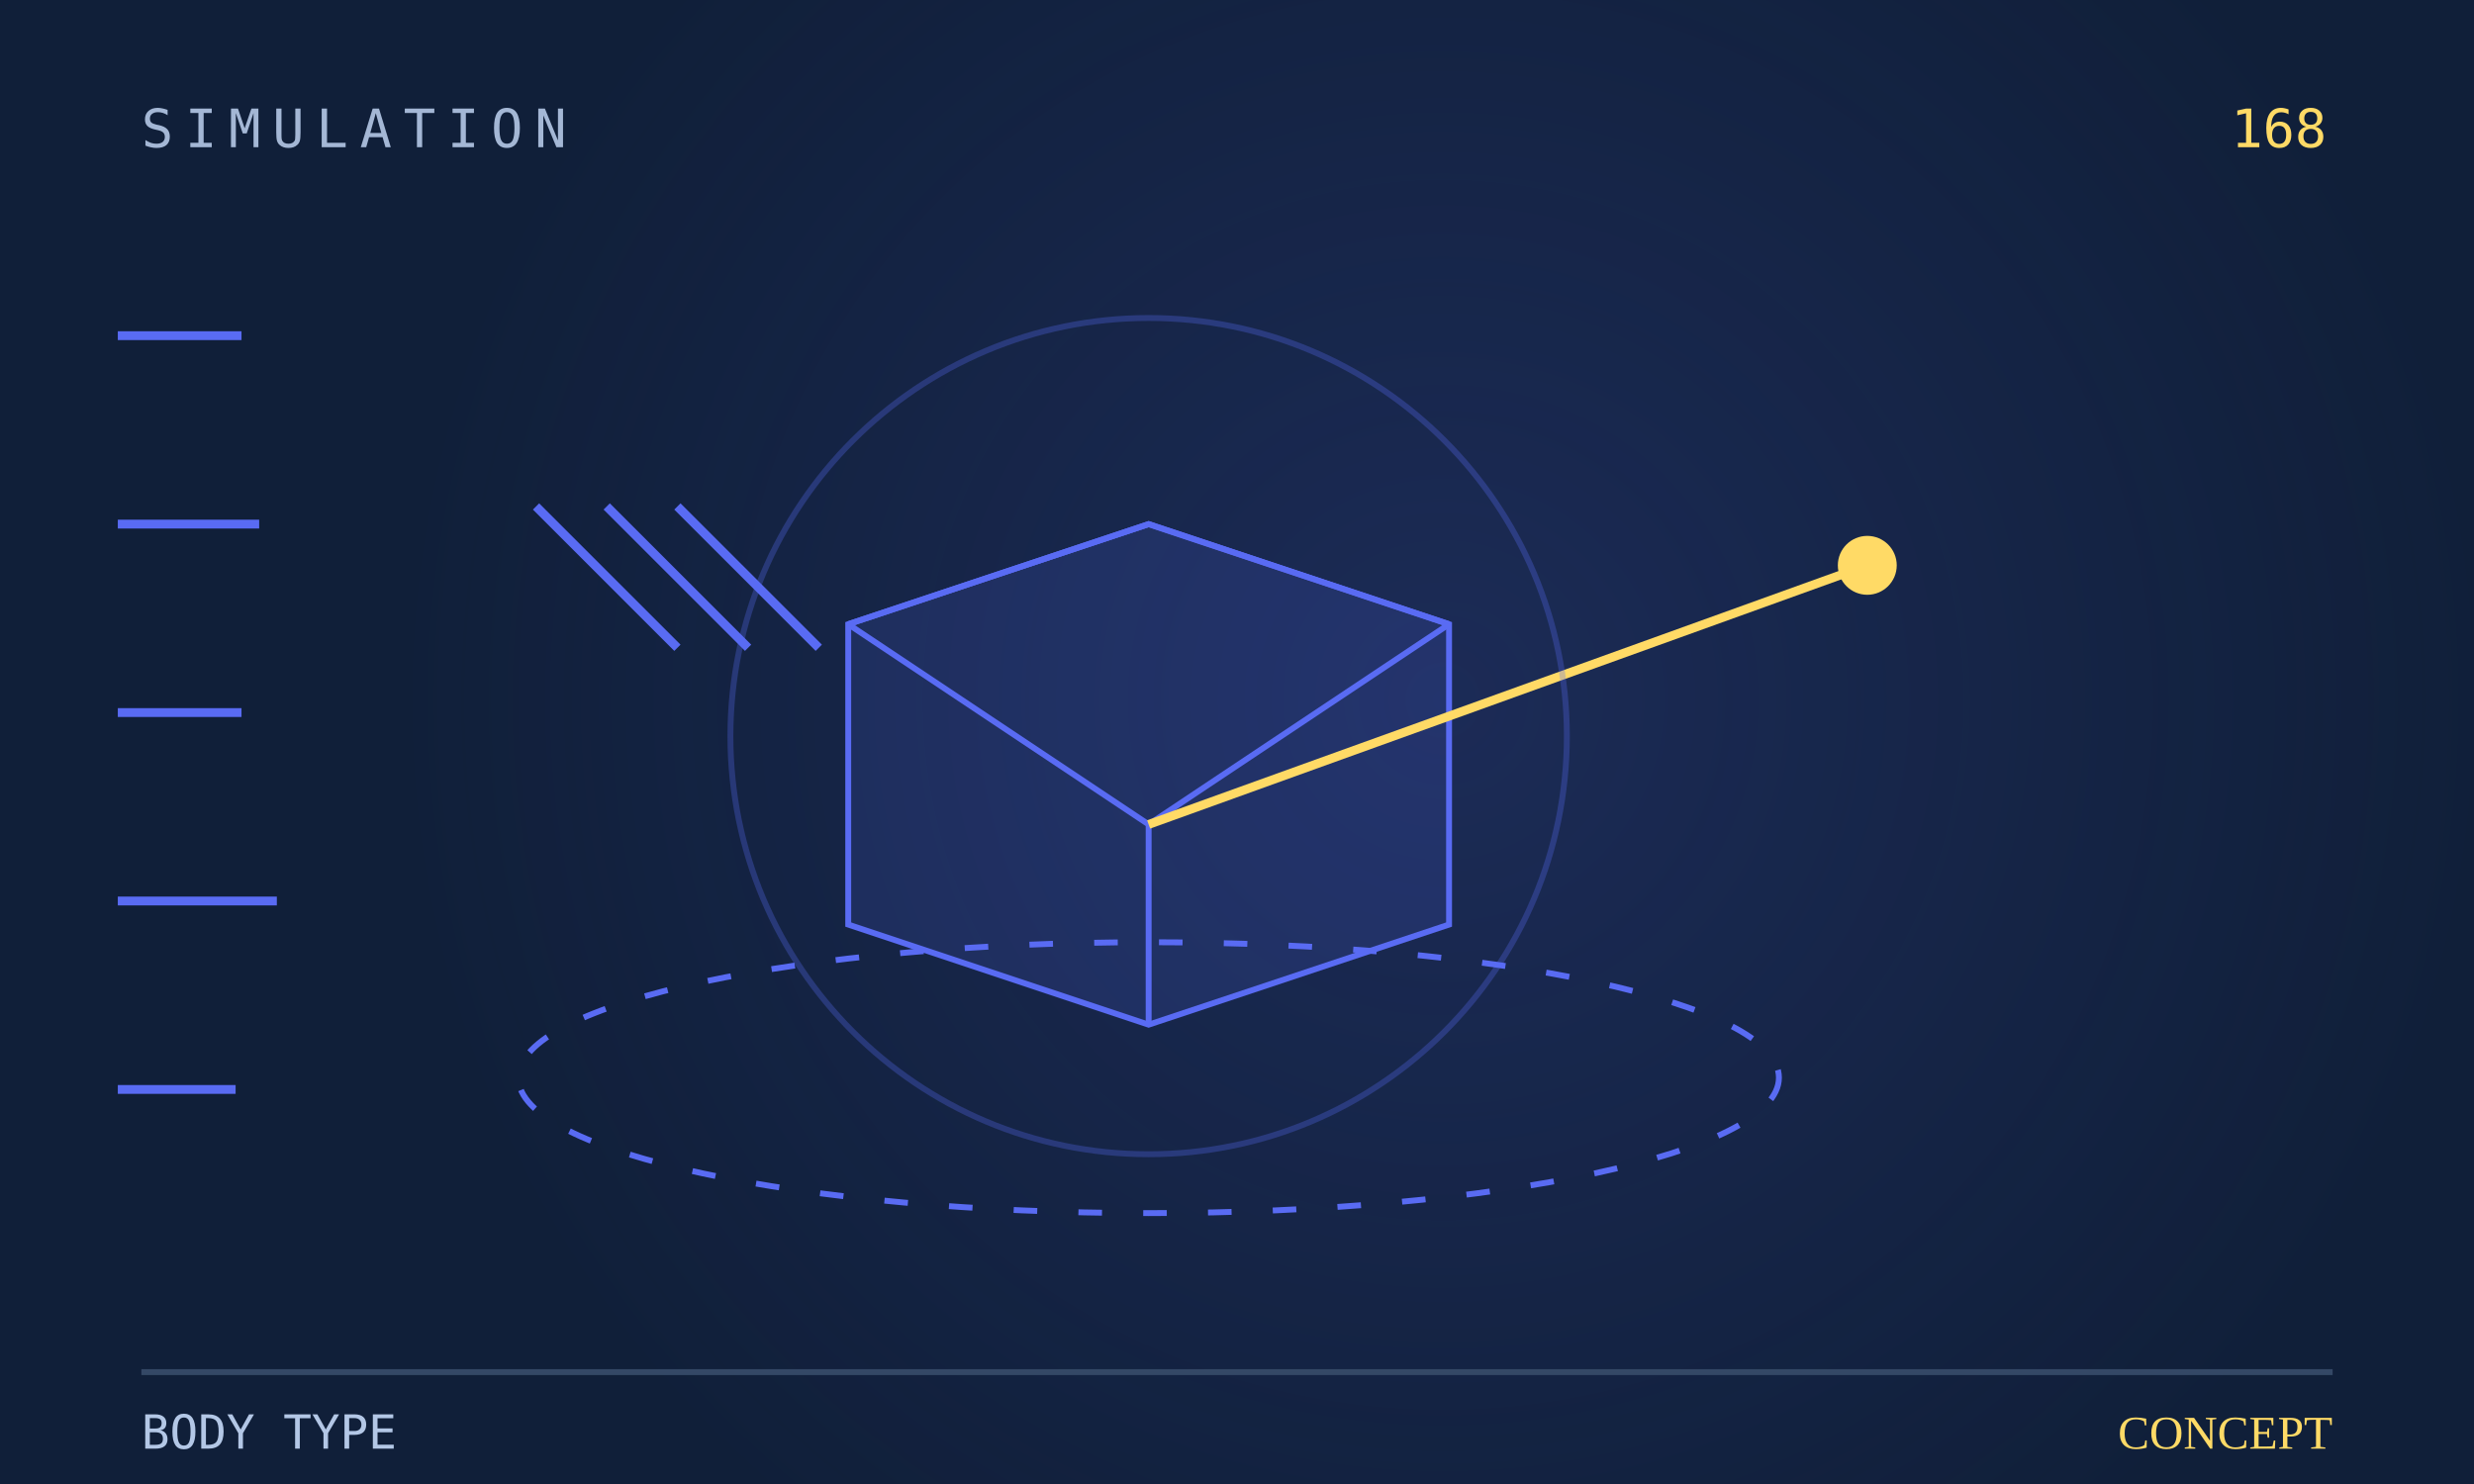
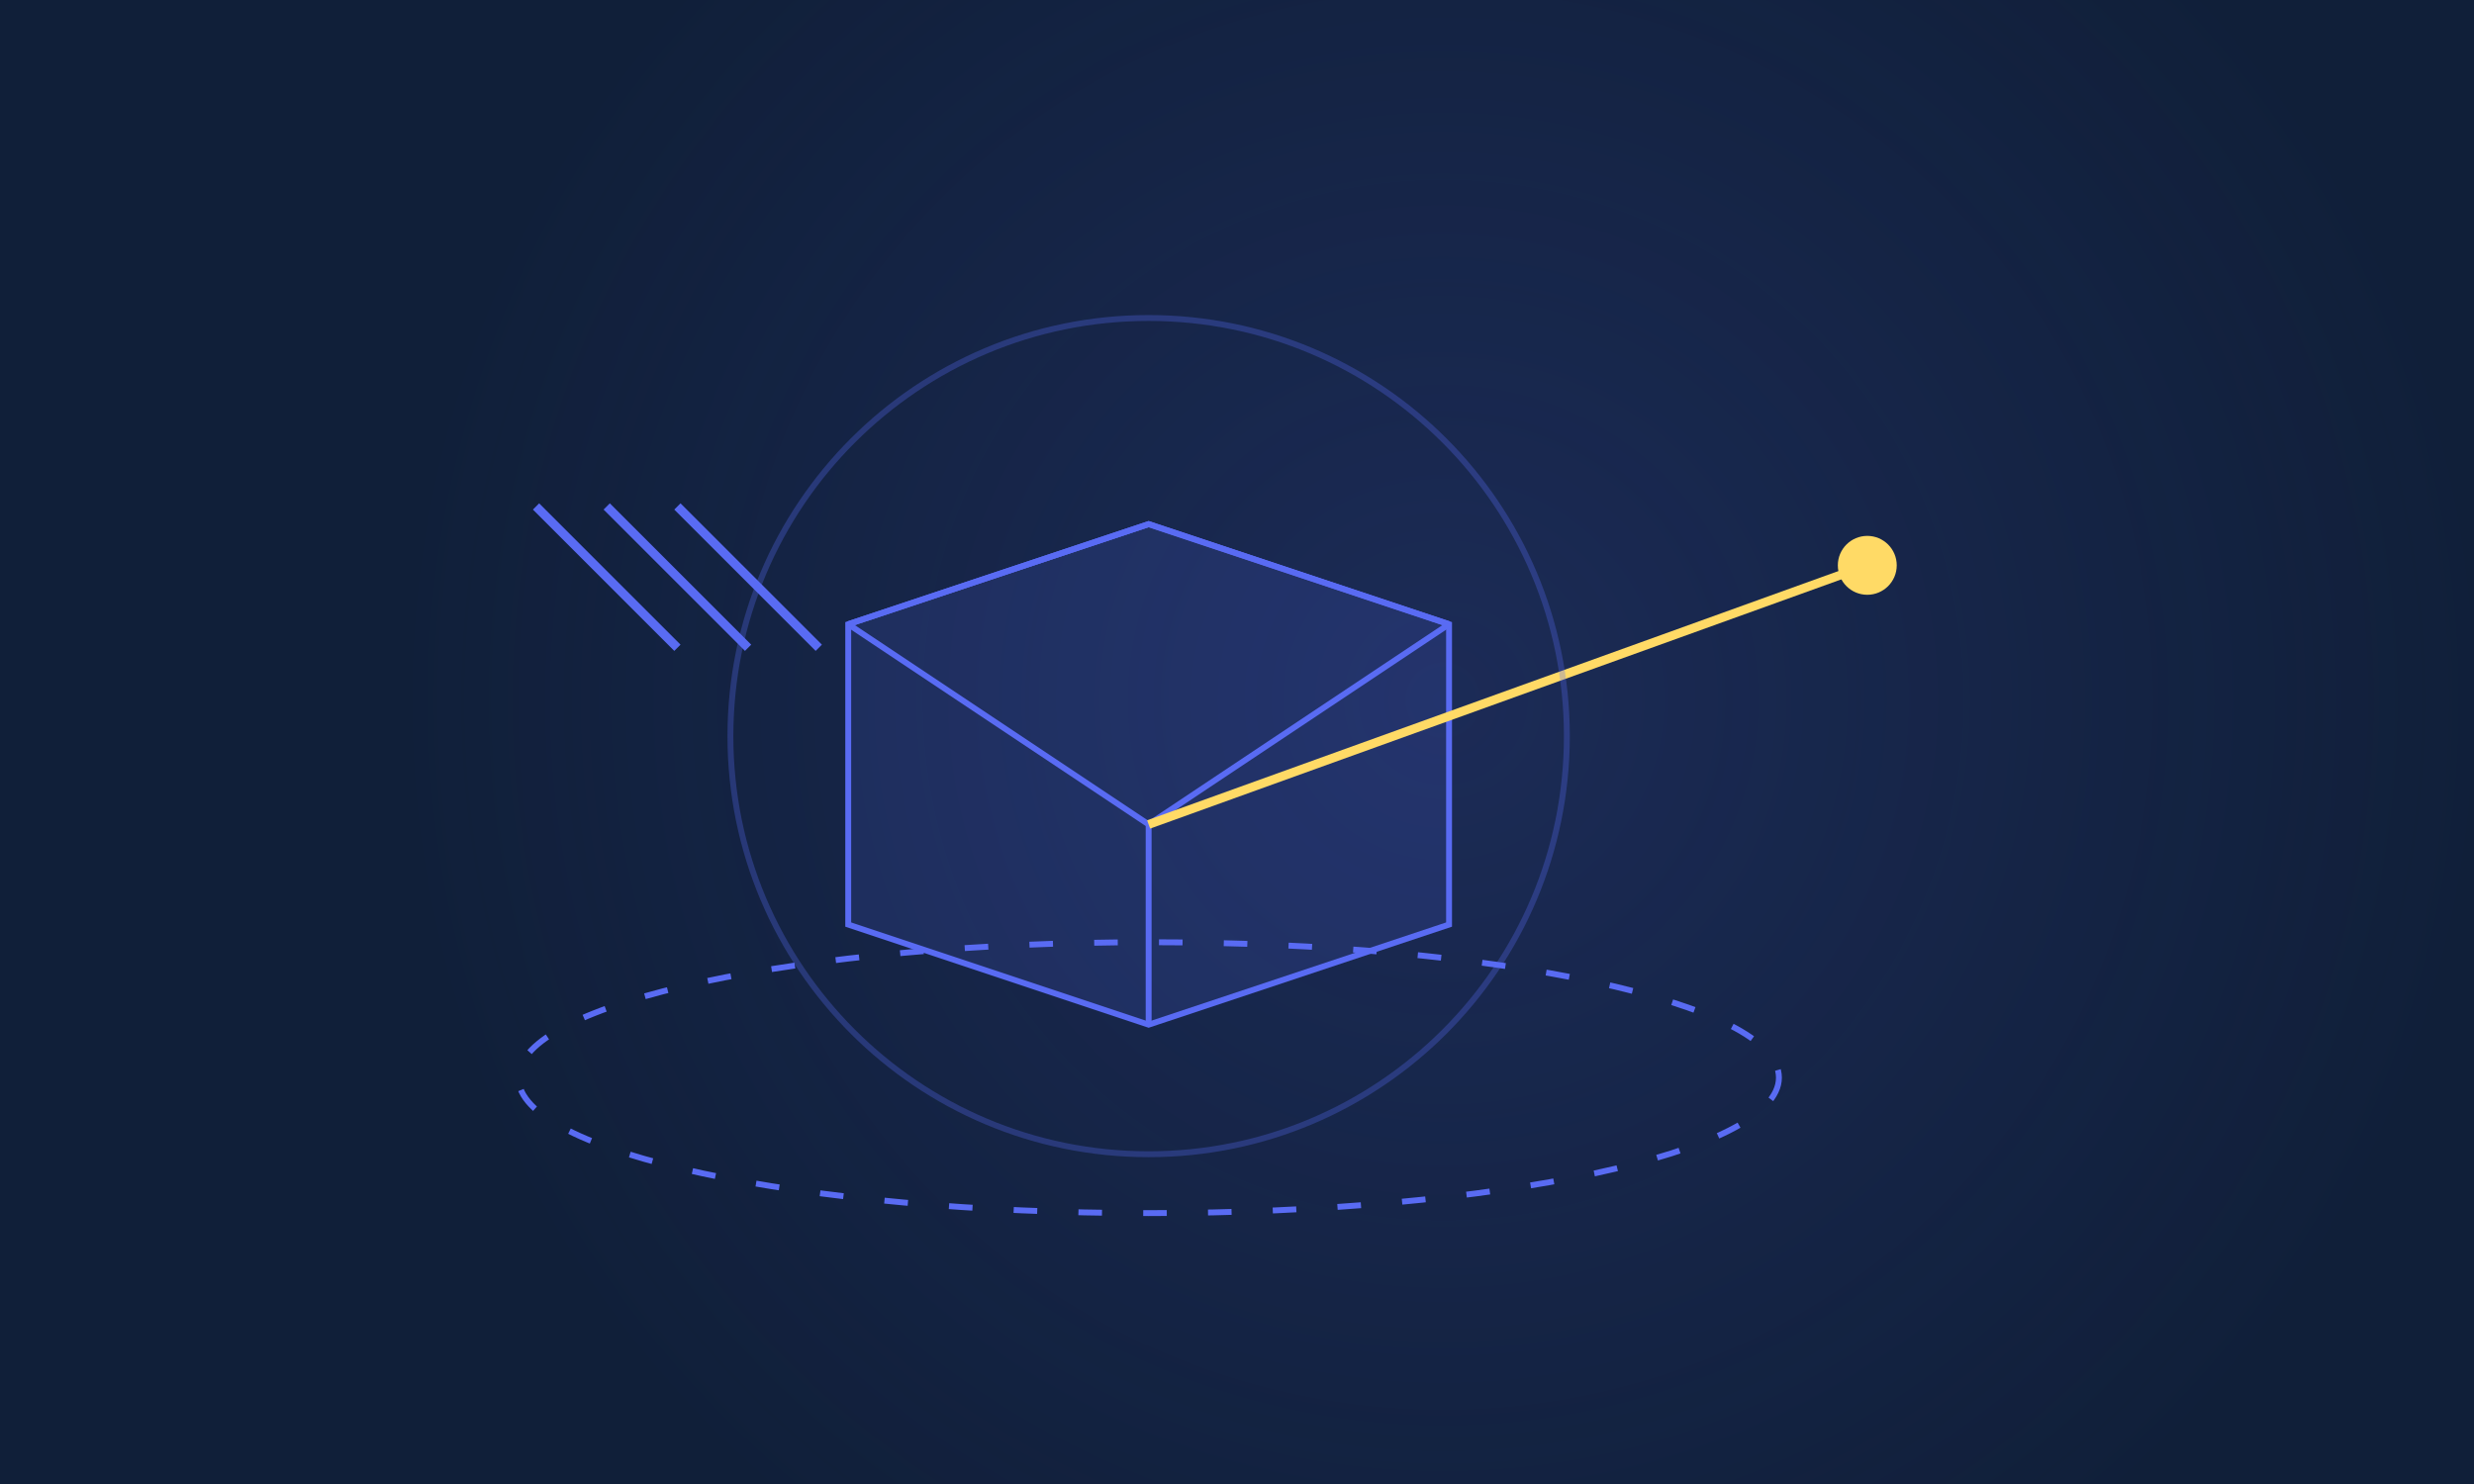
<svg xmlns="http://www.w3.org/2000/svg" class="article-cover" viewBox="0 0 420 252" role="img" aria-label="Rigidbody 2D 바디 타입 용어 카드">
  <defs>
    <radialGradient id="cover-rigidbody2d-body-type-glow">
      <stop stop-color="hsl(233 86% 65%)" stop-opacity=".16" />
      <stop offset="1" stop-color="hsl(233 86% 65%)" stop-opacity="0" />
    </radialGradient>
    <radialGradient id="cover-rigidbody2d-body-type-orb" cx="30%" cy="24%">
      <stop stop-color="#eafaff" />
      <stop offset=".42" stop-color="hsl(233 86% 65%)" />
      <stop offset="1" stop-color="#142c5b" />
    </radialGradient>
  </defs>
  <rect width="420" height="252" fill="#101f39" />
  <circle cx="245" cy="119" r="175" fill="url(#cover-rigidbody2d-body-type-glow)" />
-   <path d="M20 57L41 57" stroke="hsl(233 86% 65%)" stroke-width="1.5" fill="none" />
-   <path d="M20 89L44 89" stroke="hsl(233 86% 65%)" stroke-width="1.5" fill="none" />
-   <path d="M20 121L41 121" stroke="hsl(233 86% 65%)" stroke-width="1.5" fill="none" />
-   <path d="M20 153L47 153" stroke="hsl(233 86% 65%)" stroke-width="1.5" fill="none" />
-   <path d="M20 185L40 185" stroke="hsl(233 86% 65%)" stroke-width="1.5" fill="none" />
-   <text x="24" y="25" fill="#a4b7d5" font-family="monospace" font-size="9" letter-spacing="2">SIMULATION</text>
-   <text x="395" y="25" fill="#ffda66" text-anchor="end" font-family="monospace" font-size="9">168</text>
  <g transform="translate(195 123)">
    <path d="M0 -34L51 -17V34L0 51L-51 34V-17Z" fill="hsl(233 86% 65%)" fill-opacity=".14" stroke="hsl(233 86% 65%)" />
    <path d="M0 17V51M0 17L51 -17M0 17L-51 -17M-51 -17L0 -34L51 -17" stroke="hsl(233 86% 65%)" fill="none" />
  </g>
  <path d="M195 140L317 96" stroke="#ffda66" stroke-width="1.5" fill="none" />
  <circle cx="317" cy="96" r="5" fill="#ffda66" />
  <ellipse cx="195" cy="183" rx="107" ry="23" fill="none" stroke="hsl(233 86% 65%)" stroke-dasharray="4 7" />
  <path d="M91 86L115 110" stroke="hsl(233 86% 65%)" stroke-width="1.5" fill="none" />
  <path d="M103 86L127 110" stroke="hsl(233 86% 65%)" stroke-width="1.5" fill="none" />
  <path d="M115 86L139 110" stroke="hsl(233 86% 65%)" stroke-width="1.5" fill="none" />
  <circle cx="195" cy="125" r="71" fill="none" stroke="hsl(233 86% 65%)" stroke-opacity=".3" />
-   <path d="M24 233H396" stroke="#344866" />
-   <text x="24" y="246" fill="#b3c7e6" font-family="monospace" font-size="8">BODY TYPE</text>
-   <text x="396" y="246" text-anchor="end" fill="#ffda66" font-size="8">CONCEPT</text>
</svg>
